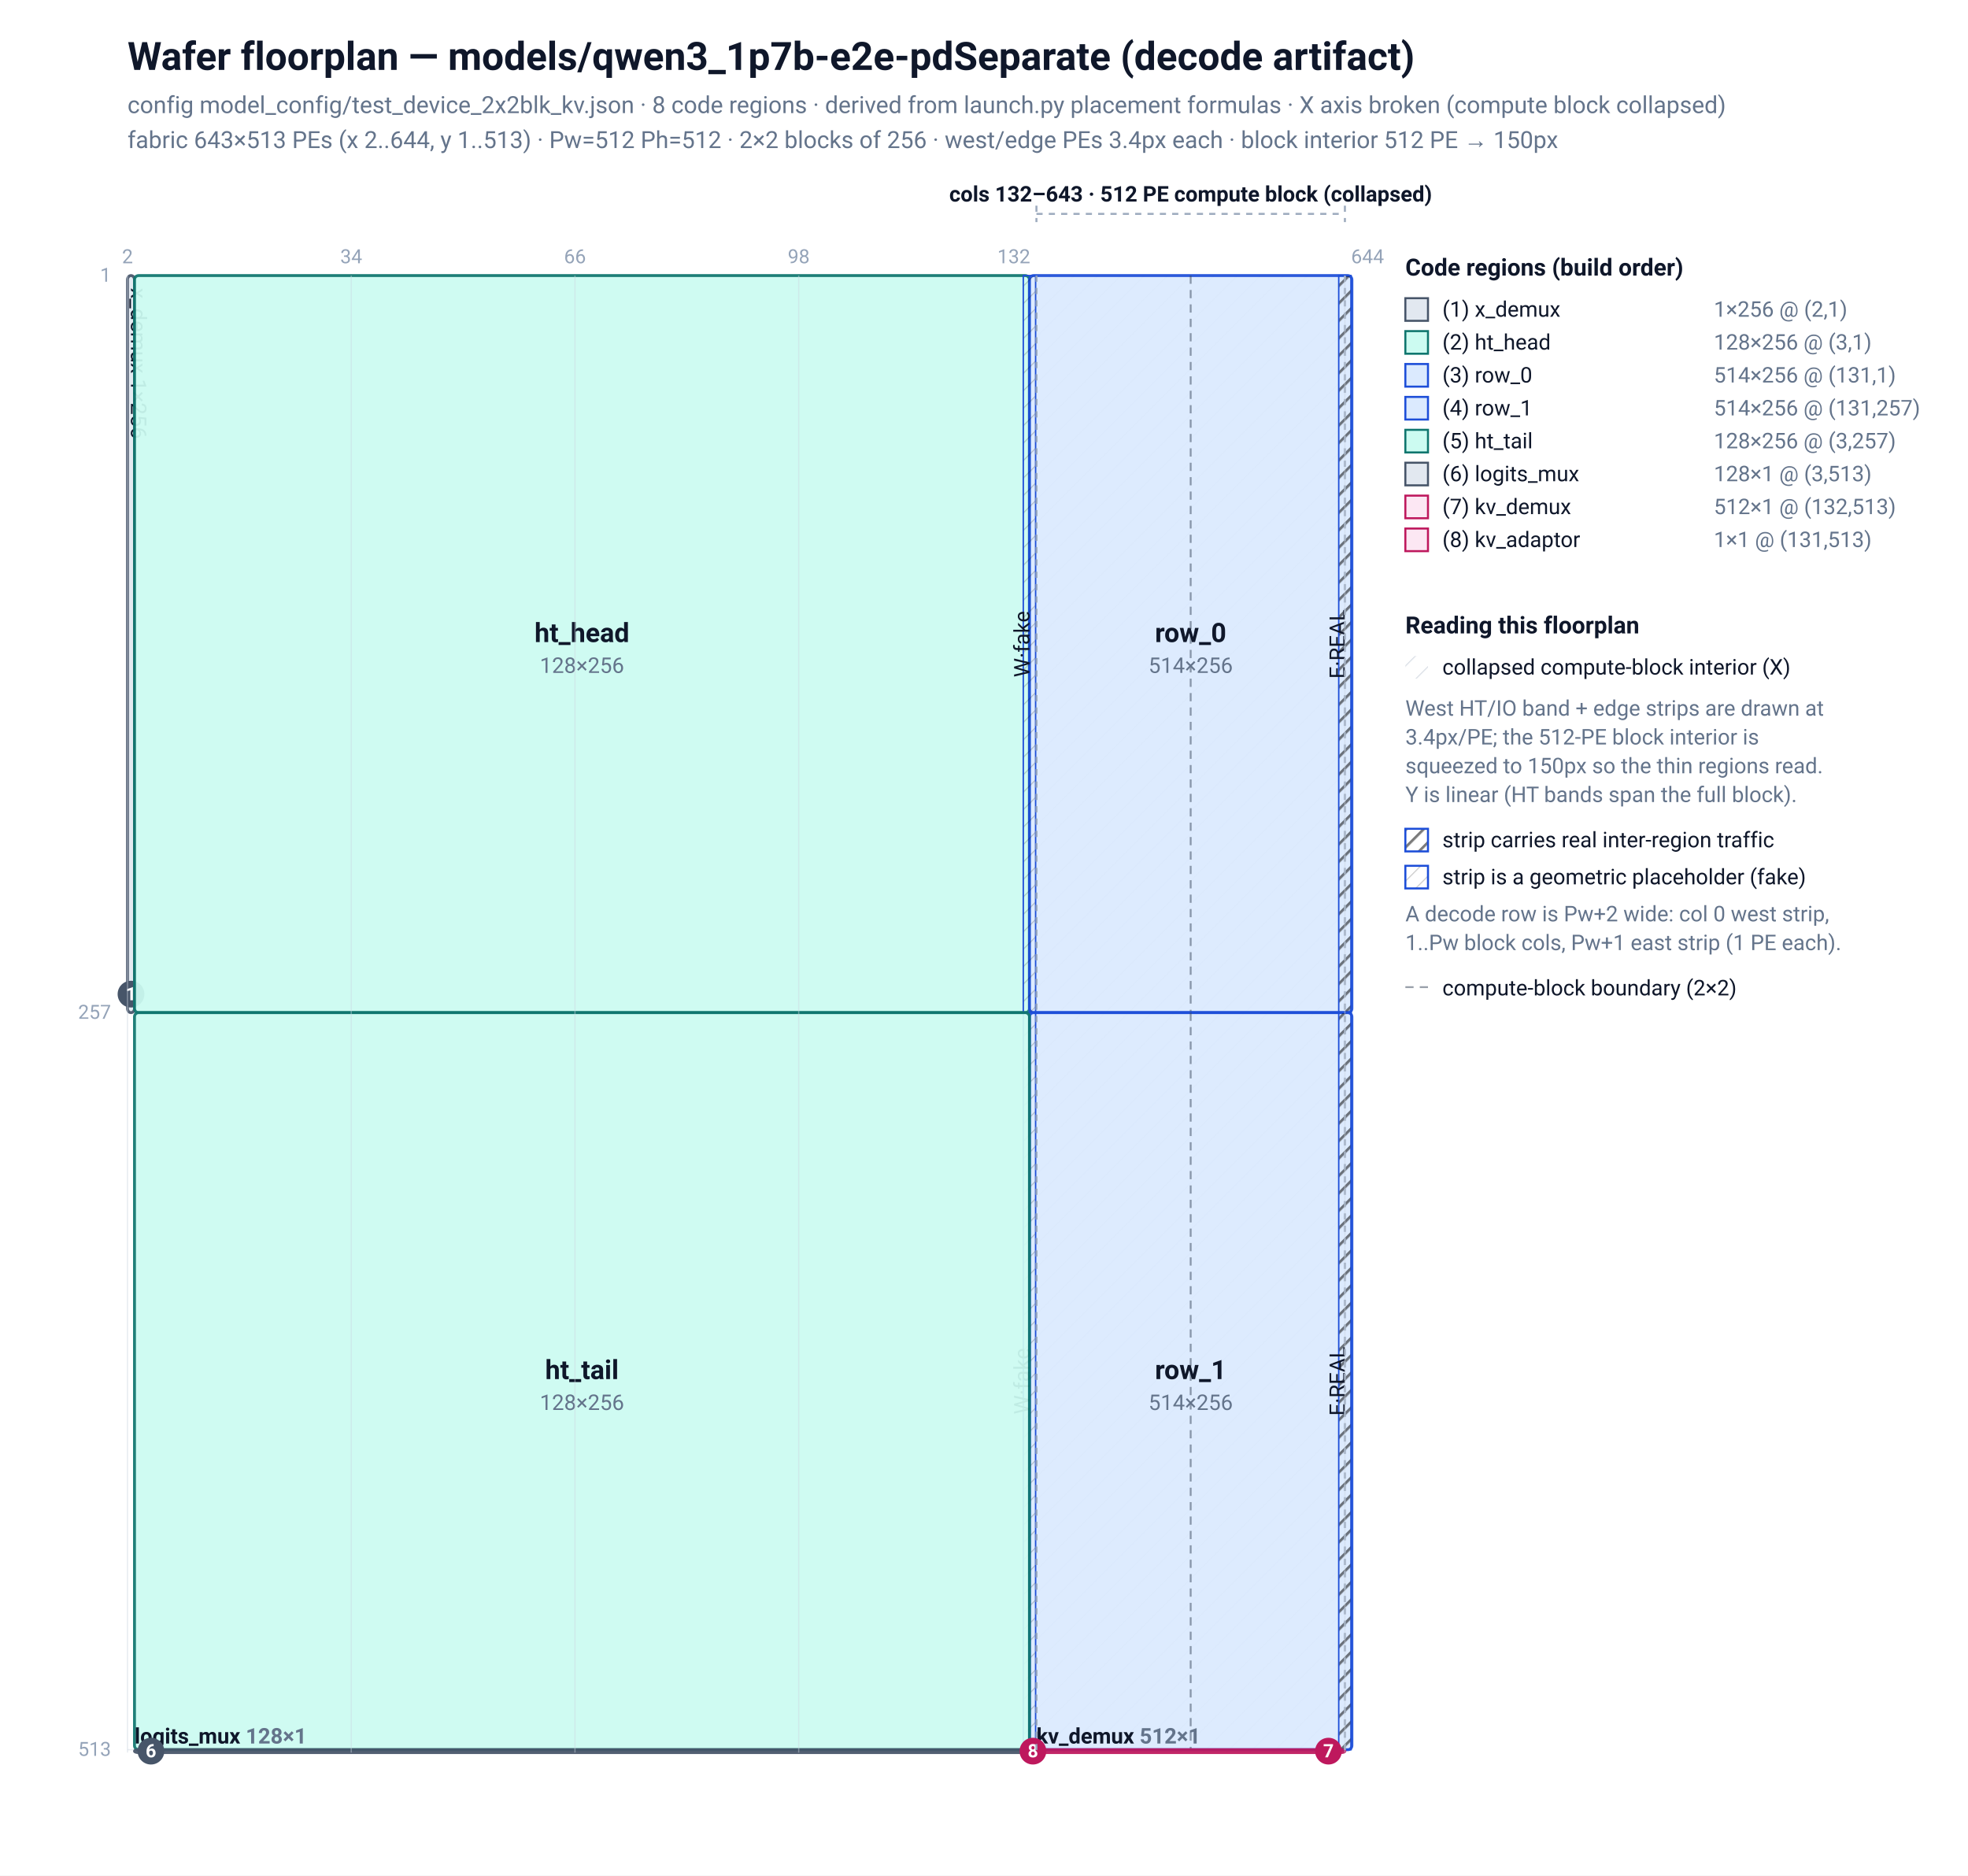
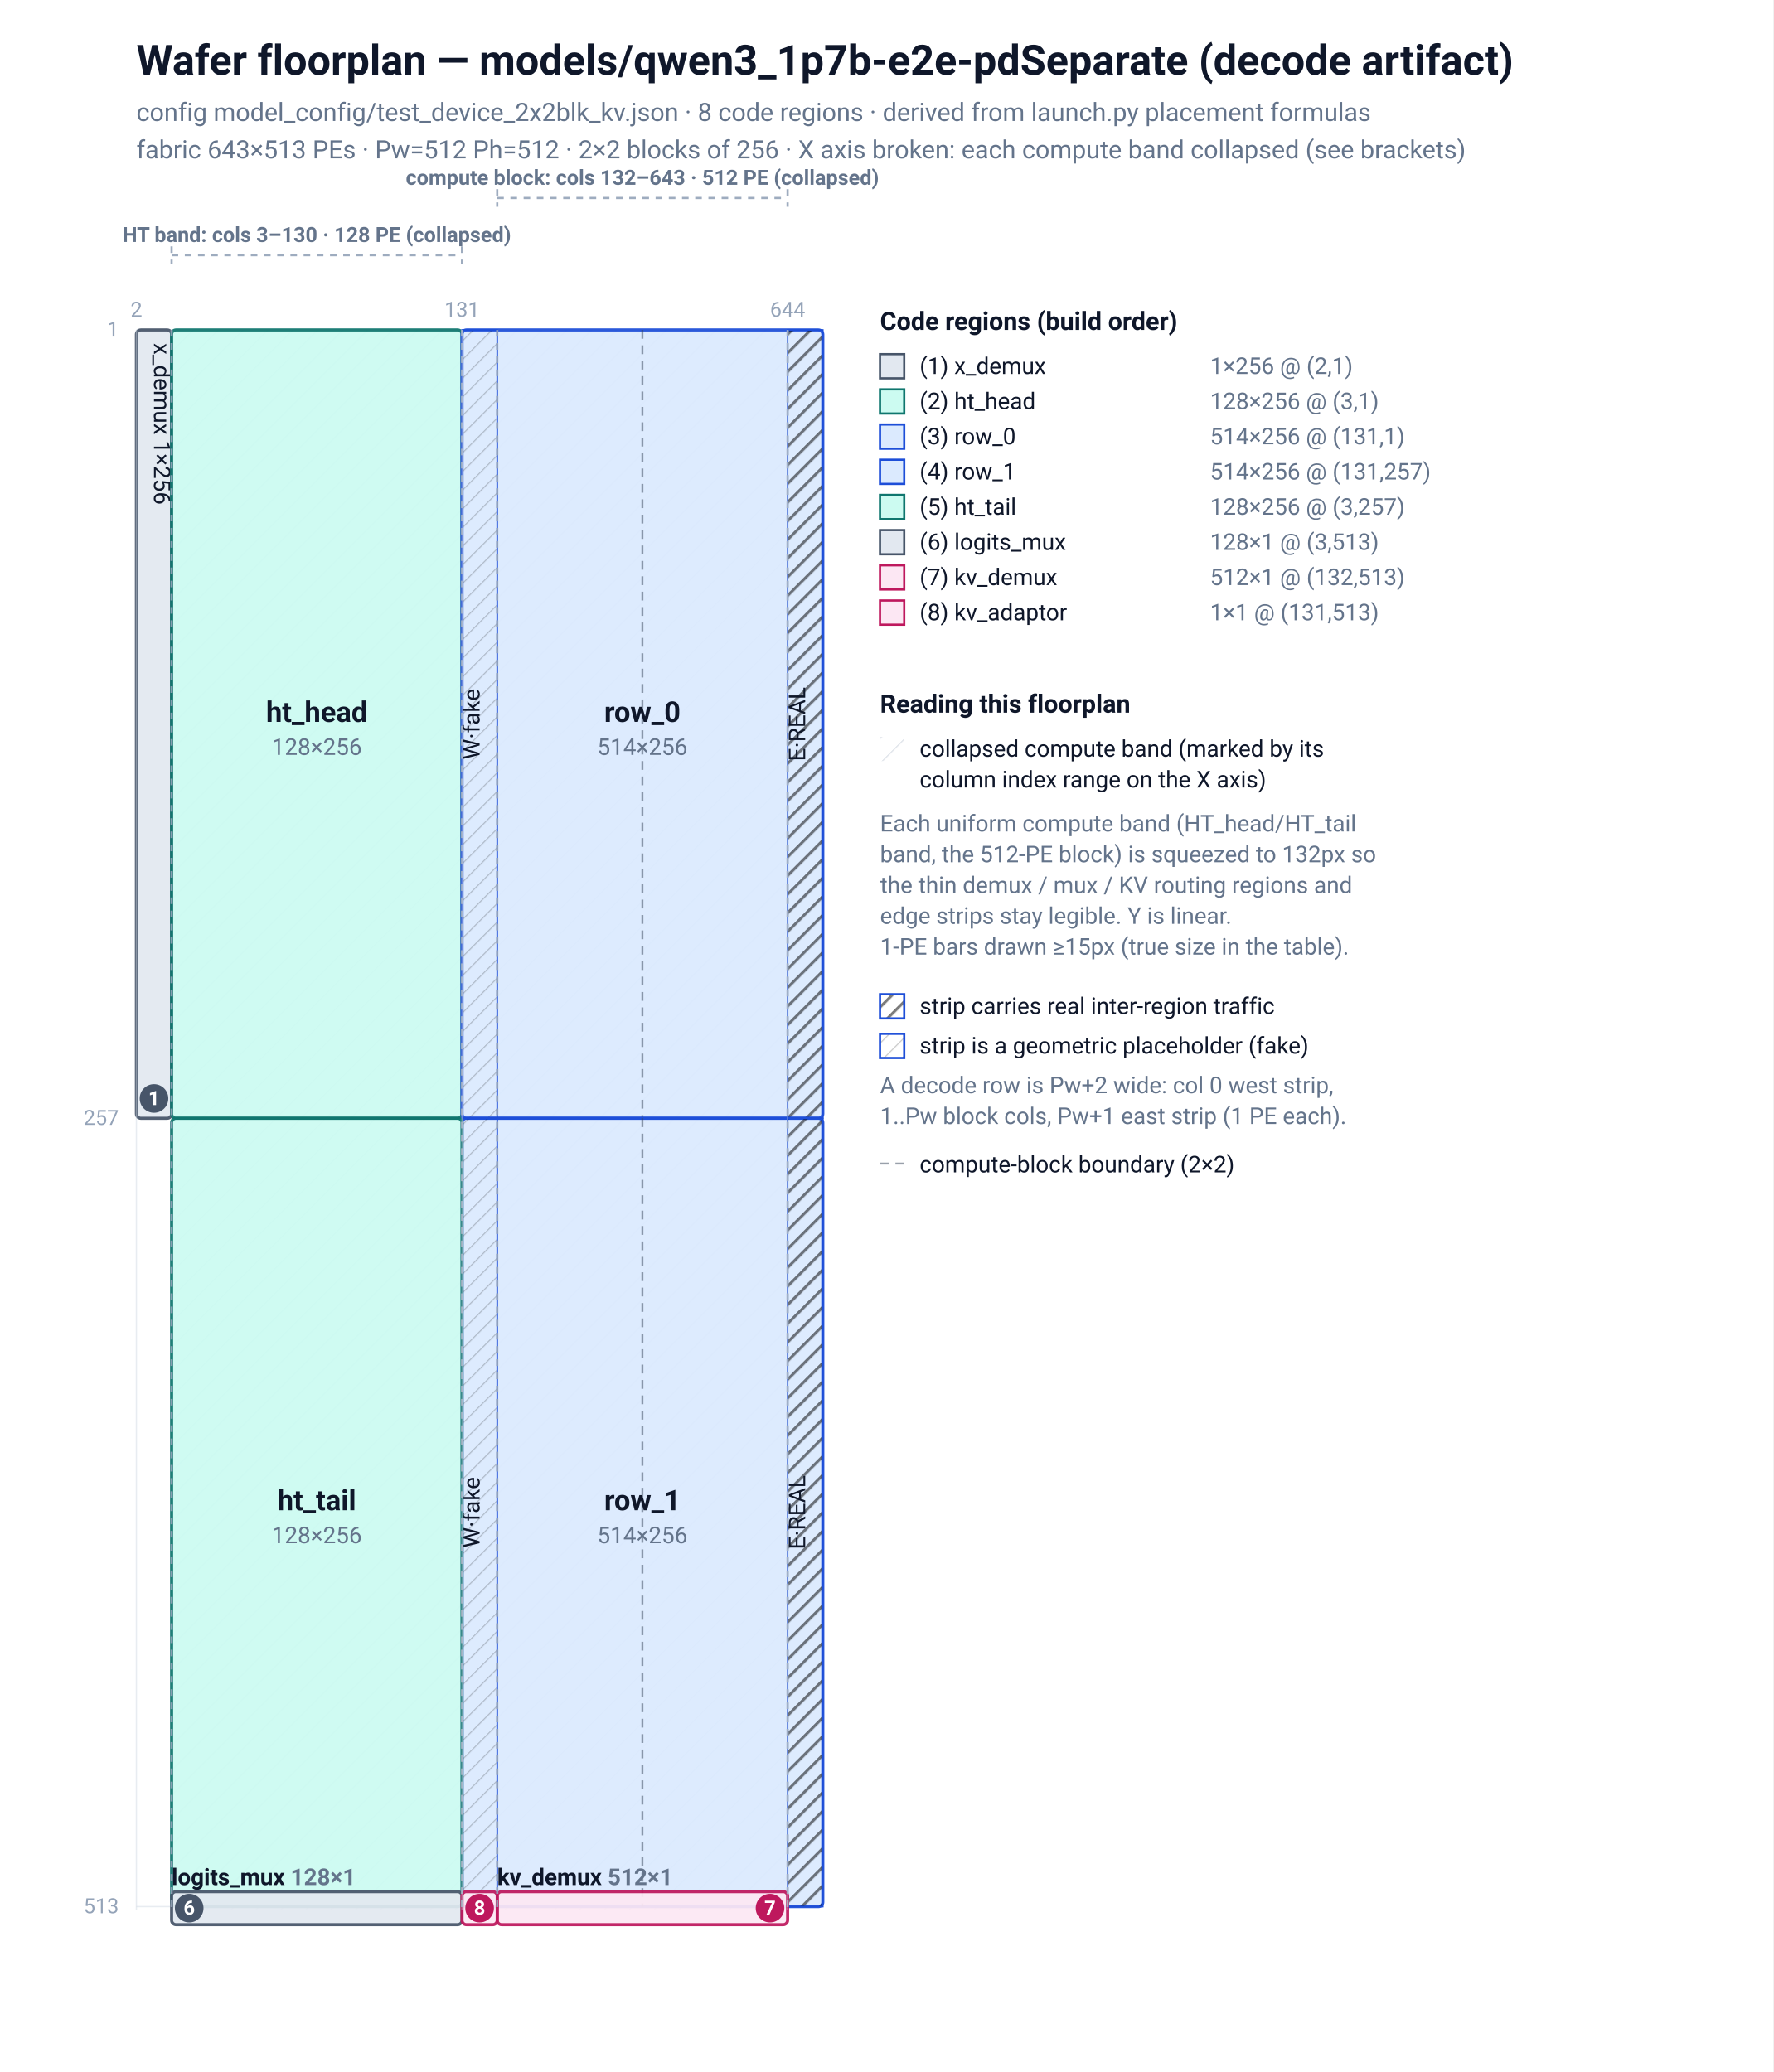
- <svg xmlns="http://www.w3.org/2000/svg" viewBox="0 0 957 912" width="957" height="912" font-family="ui-sans-serif,system-ui,Segoe UI,Roboto,Arial,sans-serif">
+ <svg xmlns="http://www.w3.org/2000/svg" viewBox="0 0 806 942" width="806" height="942" font-family="ui-sans-serif,system-ui,Segoe UI,Roboto,Arial,sans-serif">
  <defs>
    <pattern id="hatch" width="6" height="6" patternUnits="userSpaceOnUse" patternTransform="rotate(45)">
      <line x1="0" y1="0" x2="0" y2="6" stroke="currentColor" stroke-width="2.6" opacity=".5" />
    </pattern>
    <pattern id="hatchFake" width="6" height="6" patternUnits="userSpaceOnUse" patternTransform="rotate(45)">
      <line x1="0" y1="0" x2="0" y2="6" stroke="currentColor" stroke-width="1" opacity=".2" />
    </pattern>
    <pattern id="hatchZoom" width="8" height="8" patternUnits="userSpaceOnUse" patternTransform="rotate(45)">
-       <line x1="0" y1="0" x2="0" y2="8" stroke="#94a3b8" stroke-width="1" opacity=".35" />
+       <line x1="0" y1="0" x2="0" y2="8" stroke="#94a3b8" stroke-width="1" opacity=".3" />
    </pattern>
  </defs>
-   <style>:root{color-scheme:light dark}text{fill:#0f172a}.bg{fill:#fff}.sub{fill:#64748b}.rl{font-size:13px;font-weight:600}.rd{font-size:10.5px}.rdb{font-size:10.5px;font-weight:600}.ax{font-size:9.5px;fill:#94a3b8}.t1{font-size:19px;font-weight:700}.t2{font-size:11.5px}.bdg{font-size:9px;font-weight:700;fill:#fff}.grid{stroke:#cbd5e1;stroke-width:.6;opacity:.45}.brk{stroke:#94a3b8;stroke-width:1;stroke-dasharray:3 3;opacity:.9}.blk{stroke:#334155;stroke-dasharray:4 3;stroke-width:.9;fill:none;opacity:.5}@media (prefers-color-scheme:dark){text{fill:#e2e8f0}.bg{fill:#0b1120}.sub{fill:#94a3b8}.ax{fill:#64748b}.grid{stroke:#334155}.blk{stroke:#94a3b8}}</style>
-   <rect class="bg" width="957" height="912" />
+   <style>:root{color-scheme:light dark}text{fill:#0f172a}.bg{fill:#fff}.sub{fill:#64748b}.rl{font-size:13px;font-weight:600}.rd{font-size:10.5px}.rdb{font-size:10.5px;font-weight:600}.ax{font-size:9.5px;fill:#94a3b8}.t1{font-size:19px;font-weight:700}.t2{font-size:11.5px}.bk{font-size:9.5px;font-weight:600;fill:#64748b}.bdg{font-size:9px;font-weight:700;fill:#fff}.grid{stroke:#cbd5e1;stroke-width:.6;opacity:.45}.brk{stroke:#94a3b8;stroke-width:1;stroke-dasharray:3 3;opacity:.9}.blk{stroke:#334155;stroke-dasharray:4 3;stroke-width:.9;fill:none;opacity:.5}@media (prefers-color-scheme:dark){text{fill:#e2e8f0}.bg{fill:#0b1120}.sub{fill:#94a3b8}.ax{fill:#64748b}.bk{fill:#94a3b8}.grid{stroke:#334155}.blk{stroke:#94a3b8}}</style>
+   <rect class="bg" width="806" height="942" />
  <text class="t1" x="62" y="34">Wafer floorplan — models/qwen3_1p7b-e2e-pdSeparate (decode artifact)</text>
-   <text class="t2 sub" x="62" y="55">config model_config/test_device_2x2blk_kv.json · 8 code regions · derived from launch.py placement formulas · X axis broken (compute block collapsed)</text>
-   <text class="t2 sub" x="62" y="72">fabric 643×513 PEs (x 2..644, y 1..513) · Pw=512 Ph=512 · 2×2 blocks of 256 · west/edge PEs 3.4px each · block interior 512 PE → 150px</text>
-   <rect x="504.0" y="134.0" width="150.0" height="718.2" fill="url(#hatchZoom)" />
-   <line class="grid" x1="62.0" y1="134.0" x2="657.4" y2="134.0" />
-   <text class="ax" x="54.0" y="137.0" text-anchor="end">1</text>
-   <line class="grid" x1="62.0" y1="492.4" x2="657.4" y2="492.4" />
-   <text class="ax" x="54.0" y="495.4" text-anchor="end">257</text>
-   <line class="grid" x1="62.0" y1="850.8" x2="657.4" y2="850.8" />
-   <text class="ax" x="54.0" y="853.8" text-anchor="end">513</text>
-   <rect x="62.0" y="134.0" width="3.4" height="358.4" fill="#e2e8f0" stroke="#475569" stroke-width="1.4" rx="2" opacity=".93" />
-   <text class="rd" x="63.7" y="140.0" text-anchor="start" transform="rotate(90 63.7 140.0)" fill="#475569">x_demux 1×256</text>
-   <circle cx="63.7" cy="483.4" r="6.5" fill="#475569" />
-   <text class="bdg" x="63.7" y="486.4" text-anchor="middle">1</text>
-   <rect x="65.4" y="134.0" width="435.2" height="358.4" fill="#ccfbf1" stroke="#0f766e" stroke-width="1.4" rx="2" opacity=".93" />
-   <text class="rl" x="283.0" y="312.2" text-anchor="middle">ht_head</text>
-   <text class="rd sub" x="283.0" y="327.2" text-anchor="middle">128×256</text>
-   <rect x="500.6" y="134.0" width="156.8" height="358.4" fill="#dbeafe" stroke="#1d4ed8" stroke-width="1.4" rx="2" opacity=".93" />
-   <rect x="497.6" y="134.0" width="6.0" height="358.4" fill="url(#hatchFake)" stroke="#1d4ed8" stroke-width=".7" color="#1d4ed8" />
-   <text class="rd" x="500.6" y="313.2" text-anchor="middle" transform="rotate(-90 500.6 313.2)" fill="#1d4ed8">W·fake</text>
-   <rect x="651.0" y="134.0" width="6.0" height="358.4" fill="url(#hatch)" stroke="#1d4ed8" stroke-width=".7" color="#1d4ed8" />
-   <text class="rd" x="654.0" y="313.2" text-anchor="middle" transform="rotate(-90 654.0 313.2)" fill="#1d4ed8">E·REAL</text>
-   <line class="blk" x1="579.0" y1="134.0" x2="579.0" y2="492.4" />
-   <text class="rl" x="579.0" y="312.2" text-anchor="middle">row_0</text>
-   <text class="rd sub" x="579.0" y="327.2" text-anchor="middle">514×256</text>
-   <rect x="500.6" y="492.4" width="156.8" height="358.4" fill="#dbeafe" stroke="#1d4ed8" stroke-width="1.4" rx="2" opacity=".93" />
-   <rect x="497.6" y="492.4" width="6.0" height="358.4" fill="url(#hatchFake)" stroke="#1d4ed8" stroke-width=".7" color="#1d4ed8" />
-   <text class="rd" x="500.6" y="671.6" text-anchor="middle" transform="rotate(-90 500.6 671.6)" fill="#1d4ed8">W·fake</text>
-   <rect x="651.0" y="492.4" width="6.0" height="358.4" fill="url(#hatch)" stroke="#1d4ed8" stroke-width=".7" color="#1d4ed8" />
-   <text class="rd" x="654.0" y="671.6" text-anchor="middle" transform="rotate(-90 654.0 671.6)" fill="#1d4ed8">E·REAL</text>
-   <line class="blk" x1="579.0" y1="492.4" x2="579.0" y2="850.8" />
-   <text class="rl" x="579.0" y="670.6" text-anchor="middle">row_1</text>
-   <text class="rd sub" x="579.0" y="685.6" text-anchor="middle">514×256</text>
-   <rect x="65.4" y="492.4" width="435.2" height="358.4" fill="#ccfbf1" stroke="#0f766e" stroke-width="1.4" rx="2" opacity=".93" />
-   <text class="rl" x="283.0" y="670.6" text-anchor="middle">ht_tail</text>
-   <text class="rd sub" x="283.0" y="685.6" text-anchor="middle">128×256</text>
-   <rect x="65.4" y="850.8" width="435.2" height="1.4" fill="#e2e8f0" stroke="#475569" stroke-width="1.4" rx="2" opacity=".93" />
-   <text class="rdb" x="65.4" y="847.8">logits_mux <tspan class="rd sub">128×1</tspan>
+   <text class="t2 sub" x="62" y="55">config model_config/test_device_2x2blk_kv.json · 8 code regions · derived from launch.py placement formulas</text>
+   <text class="t2 sub" x="62" y="72">fabric 643×513 PEs · Pw=512 Ph=512 · 2×2 blocks of 256 · X axis broken: each compute band collapsed (see brackets)</text>
+   <rect x="78.0" y="150.0" width="132.0" height="718.2" fill="url(#hatchZoom)" />
+   <rect x="226.0" y="150.0" width="132.0" height="718.2" fill="url(#hatchZoom)" />
+   <line class="grid" x1="62.0" y1="150.0" x2="374.0" y2="150.0" />
+   <text class="ax" x="54.0" y="153.0" text-anchor="end">1</text>
+   <line class="grid" x1="62.0" y1="508.4" x2="374.0" y2="508.4" />
+   <text class="ax" x="54.0" y="511.4" text-anchor="end">257</text>
+   <line class="grid" x1="62.0" y1="866.8" x2="374.0" y2="866.8" />
+   <text class="ax" x="54.0" y="869.8" text-anchor="end">513</text>
+   <rect x="62.0" y="150.0" width="16.0" height="358.4" fill="#e2e8f0" stroke="#475569" stroke-width="1.4" rx="2" opacity=".93" />
+   <text class="rd" x="70.0" y="156.0" text-anchor="start" transform="rotate(90 70.0 156.0)" fill="#475569">x_demux 1×256</text>
+   <circle cx="70.0" cy="499.4" r="6.5" fill="#475569" />
+   <text class="bdg" x="70.0" y="502.4" text-anchor="middle">1</text>
+   <rect x="78.0" y="150.0" width="132.0" height="358.4" fill="#ccfbf1" stroke="#0f766e" stroke-width="1.4" rx="2" opacity=".93" />
+   <text class="rl" x="144.0" y="328.2" text-anchor="middle">ht_head</text>
+   <text class="rd sub" x="144.0" y="343.2" text-anchor="middle">128×256</text>
+   <rect x="210.0" y="150.0" width="164.0" height="358.4" fill="#dbeafe" stroke="#1d4ed8" stroke-width="1.4" rx="2" opacity=".93" />
+   <rect x="210.0" y="150.0" width="16.0" height="358.4" fill="url(#hatchFake)" stroke="#1d4ed8" stroke-width=".7" color="#1d4ed8" />
+   <text class="rd" x="218.0" y="329.2" text-anchor="middle" transform="rotate(-90 218.0 329.2)" fill="#1d4ed8">W·fake</text>
+   <rect x="358.0" y="150.0" width="16.0" height="358.4" fill="url(#hatch)" stroke="#1d4ed8" stroke-width=".7" color="#1d4ed8" />
+   <text class="rd" x="366.0" y="329.2" text-anchor="middle" transform="rotate(-90 366.0 329.2)" fill="#1d4ed8">E·REAL</text>
+   <line class="blk" x1="292.0" y1="150.0" x2="292.0" y2="508.4" />
+   <text class="rl" x="292.0" y="328.2" text-anchor="middle">row_0</text>
+   <text class="rd sub" x="292.0" y="343.2" text-anchor="middle">514×256</text>
+   <rect x="210.0" y="508.4" width="164.0" height="358.4" fill="#dbeafe" stroke="#1d4ed8" stroke-width="1.4" rx="2" opacity=".93" />
+   <rect x="210.0" y="508.4" width="16.0" height="358.4" fill="url(#hatchFake)" stroke="#1d4ed8" stroke-width=".7" color="#1d4ed8" />
+   <text class="rd" x="218.0" y="687.6" text-anchor="middle" transform="rotate(-90 218.0 687.6)" fill="#1d4ed8">W·fake</text>
+   <rect x="358.0" y="508.4" width="16.0" height="358.4" fill="url(#hatch)" stroke="#1d4ed8" stroke-width=".7" color="#1d4ed8" />
+   <text class="rd" x="366.0" y="687.6" text-anchor="middle" transform="rotate(-90 366.0 687.6)" fill="#1d4ed8">E·REAL</text>
+   <line class="blk" x1="292.0" y1="508.4" x2="292.0" y2="866.8" />
+   <text class="rl" x="292.0" y="686.6" text-anchor="middle">row_1</text>
+   <text class="rd sub" x="292.0" y="701.6" text-anchor="middle">514×256</text>
+   <rect x="78.0" y="508.4" width="132.0" height="358.4" fill="#ccfbf1" stroke="#0f766e" stroke-width="1.4" rx="2" opacity=".93" />
+   <text class="rl" x="144.0" y="686.6" text-anchor="middle">ht_tail</text>
+   <text class="rd sub" x="144.0" y="701.6" text-anchor="middle">128×256</text>
+   <rect x="78.0" y="860.0" width="132.0" height="15.0" fill="#e2e8f0" stroke="#475569" stroke-width="1.4" rx="2" opacity=".93" />
+   <text class="rdb" x="78.0" y="857.0">logits_mux <tspan class="rd sub">128×1</tspan>
  </text>
-   <circle cx="73.4" cy="851.5" r="6.5" fill="#475569" />
-   <text class="bdg" x="73.4" y="854.5" text-anchor="middle">6</text>
-   <rect x="504.0" y="850.8" width="150.0" height="1.4" fill="#fce7f3" stroke="#be185d" stroke-width="1.4" rx="2" opacity=".93" />
-   <text class="rdb" x="504.0" y="847.8">kv_demux <tspan class="rd sub">512×1</tspan>
+   <circle cx="86.0" cy="867.5" r="6.5" fill="#475569" />
+   <text class="bdg" x="86.0" y="870.5" text-anchor="middle">6</text>
+   <rect x="226.0" y="860.0" width="132.0" height="15.0" fill="#fce7f3" stroke="#be185d" stroke-width="1.4" rx="2" opacity=".93" />
+   <text class="rdb" x="226.0" y="857.0">kv_demux <tspan class="rd sub">512×1</tspan>
  </text>
-   <circle cx="646.0" cy="851.5" r="6.5" fill="#be185d" />
-   <text class="bdg" x="646.0" y="854.5" text-anchor="middle">7</text>
-   <rect x="500.6" y="850.8" width="3.4" height="1.4" fill="#fce7f3" stroke="#be185d" stroke-width="1.4" rx="2" opacity=".93" />
-   <circle cx="502.3" cy="851.5" r="6.5" fill="#be185d" />
-   <text class="bdg" x="502.3" y="854.5" text-anchor="middle">8</text>
-   <line class="grid" x1="62.0" y1="134.0" x2="62.0" y2="852.2" />
-   <text class="ax" x="62.0" y="128.0" text-anchor="middle">2</text>
-   <line class="grid" x1="170.8" y1="134.0" x2="170.8" y2="852.2" />
-   <text class="ax" x="170.8" y="128.0" text-anchor="middle">34</text>
-   <line class="grid" x1="279.6" y1="134.0" x2="279.6" y2="852.2" />
-   <text class="ax" x="279.6" y="128.0" text-anchor="middle">66</text>
-   <line class="grid" x1="388.4" y1="134.0" x2="388.4" y2="852.2" />
-   <text class="ax" x="388.4" y="128.0" text-anchor="middle">98</text>
-   <line class="brk" x1="504.0" y1="134.0" x2="504.0" y2="852.2" />
-   <line class="brk" x1="654.0" y1="134.0" x2="654.0" y2="852.2" />
-   <line class="brk" x1="504.0" y1="104.0" x2="654.0" y2="104.0" />
-   <line class="brk" x1="504.0" y1="100.0" x2="504.0" y2="108.0" />
-   <line class="brk" x1="654.0" y1="100.0" x2="654.0" y2="108.0" />
-   <text class="rdb" x="579.0" y="98.0" text-anchor="middle" fill="#64748b">cols 132–643 · 512 PE compute block (collapsed)</text>
-   <text class="ax" x="501.0" y="128.0" text-anchor="end">132</text>
-   <text class="ax" x="657.0" y="128.0" text-anchor="start">644</text>
-   <line class="grid" x1="654.0" y1="134.0" x2="654.0" y2="852.2" />
-   <text class="t2" x="683.4" y="134" font-weight="700">Code regions (build order)</text>
-   <rect x="683.4" y="145" width="11" height="11" fill="#e2e8f0" stroke="#475569" />
-   <text class="rd" x="701.4" y="154">(1) x_demux</text>
-   <text class="rd sub" x="833.4" y="154">1×256 @ (2,1)</text>
-   <rect x="683.4" y="161" width="11" height="11" fill="#ccfbf1" stroke="#0f766e" />
-   <text class="rd" x="701.4" y="170">(2) ht_head</text>
-   <text class="rd sub" x="833.4" y="170">128×256 @ (3,1)</text>
-   <rect x="683.4" y="177" width="11" height="11" fill="#dbeafe" stroke="#1d4ed8" />
-   <text class="rd" x="701.4" y="186">(3) row_0</text>
-   <text class="rd sub" x="833.4" y="186">514×256 @ (131,1)</text>
-   <rect x="683.4" y="193" width="11" height="11" fill="#dbeafe" stroke="#1d4ed8" />
-   <text class="rd" x="701.4" y="202">(4) row_1</text>
-   <text class="rd sub" x="833.4" y="202">514×256 @ (131,257)</text>
-   <rect x="683.4" y="209" width="11" height="11" fill="#ccfbf1" stroke="#0f766e" />
-   <text class="rd" x="701.4" y="218">(5) ht_tail</text>
-   <text class="rd sub" x="833.4" y="218">128×256 @ (3,257)</text>
-   <rect x="683.4" y="225" width="11" height="11" fill="#e2e8f0" stroke="#475569" />
-   <text class="rd" x="701.4" y="234">(6) logits_mux</text>
-   <text class="rd sub" x="833.4" y="234">128×1 @ (3,513)</text>
-   <rect x="683.4" y="241" width="11" height="11" fill="#fce7f3" stroke="#be185d" />
-   <text class="rd" x="701.4" y="250">(7) kv_demux</text>
-   <text class="rd sub" x="833.4" y="250">512×1 @ (132,513)</text>
-   <rect x="683.4" y="257" width="11" height="11" fill="#fce7f3" stroke="#be185d" />
-   <text class="rd" x="701.4" y="266">(8) kv_adaptor</text>
-   <text class="rd sub" x="833.4" y="266">1×1 @ (131,513)</text>
-   <text class="t2" x="683.4" y="308" font-weight="700">Reading this floorplan</text>
-   <rect x="683.4" y="319" width="11" height="11" fill="url(#hatchZoom)" />
-   <text class="rd" x="701.4" y="328">collapsed compute-block interior (X)</text>
-   <text class="rd sub" x="683.4" y="348">West HT/IO band + edge strips are drawn at</text>
-   <text class="rd sub" x="683.4" y="362">3.4px/PE; the 512-PE block interior is</text>
-   <text class="rd sub" x="683.4" y="376">squeezed to 150px so the thin regions read.</text>
-   <text class="rd sub" x="683.4" y="390">Y is linear (HT bands span the full block).</text>
-   <rect x="683.4" y="403" width="11" height="11" fill="url(#hatch)" stroke="#1d4ed8" color="#1d4ed8" />
-   <text class="rd" x="701.4" y="412">strip carries real inter-region traffic</text>
-   <rect x="683.4" y="421" width="11" height="11" fill="url(#hatchFake)" stroke="#1d4ed8" color="#1d4ed8" />
-   <text class="rd" x="701.4" y="430">strip is a geometric placeholder (fake)</text>
-   <text class="rd sub" x="683.4" y="448">A decode row is Pw+2 wide: col 0 west strip,</text>
-   <text class="rd sub" x="683.4" y="462">1..Pw block cols, Pw+1 east strip (1 PE each).</text>
-   <line class="blk" x1="683.4" y1="480" x2="694.4" y2="480" />
-   <text class="rd" x="701.4" y="484">compute-block boundary (2×2)</text>
+   <circle cx="350.0" cy="867.5" r="6.5" fill="#be185d" />
+   <text class="bdg" x="350.0" y="870.5" text-anchor="middle">7</text>
+   <rect x="210.0" y="860.0" width="16.0" height="15.0" fill="#fce7f3" stroke="#be185d" stroke-width="1.4" rx="2" opacity=".93" />
+   <circle cx="218.0" cy="867.5" r="6.5" fill="#be185d" />
+   <text class="bdg" x="218.0" y="870.5" text-anchor="middle">8</text>
+   <line class="brk" x1="78.0" y1="150.0" x2="78.0" y2="868.2" />
+   <line class="brk" x1="210.0" y1="150.0" x2="210.0" y2="868.2" />
+   <line class="brk" x1="78.0" y1="116.0" x2="210.0" y2="116.0" />
+   <line class="brk" x1="78.0" y1="112.0" x2="78.0" y2="120.0" />
+   <line class="brk" x1="210.0" y1="112.0" x2="210.0" y2="120.0" />
+   <text class="bk" x="144.0" y="110.0" text-anchor="middle">HT band: cols 3–130 · 128 PE (collapsed)</text>
+   <line class="brk" x1="226.0" y1="150.0" x2="226.0" y2="868.2" />
+   <line class="brk" x1="358.0" y1="150.0" x2="358.0" y2="868.2" />
+   <line class="brk" x1="226.0" y1="90.0" x2="358.0" y2="90.0" />
+   <line class="brk" x1="226.0" y1="86.0" x2="226.0" y2="94.0" />
+   <line class="brk" x1="358.0" y1="86.0" x2="358.0" y2="94.0" />
+   <text class="bk" x="292.0" y="84.0" text-anchor="middle">compute block: cols 132–643 · 512 PE (collapsed)</text>
+   <line class="grid" x1="62.0" y1="150.0" x2="62.0" y2="868.2" />
+   <text class="ax" x="62.0" y="144.0" text-anchor="middle">2</text>
+   <line class="grid" x1="210.0" y1="150.0" x2="210.0" y2="868.2" />
+   <text class="ax" x="210.0" y="144.0" text-anchor="middle">131</text>
+   <line class="grid" x1="358.0" y1="150.0" x2="358.0" y2="868.2" />
+   <text class="ax" x="358.0" y="144.0" text-anchor="middle">644</text>
+   <text class="t2" x="400.0" y="150" font-weight="700">Code regions (build order)</text>
+   <rect x="400.0" y="161" width="11" height="11" fill="#e2e8f0" stroke="#475569" />
+   <text class="rd" x="418.0" y="170">(1) x_demux</text>
+   <text class="rd sub" x="550.0" y="170">1×256 @ (2,1)</text>
+   <rect x="400.0" y="177" width="11" height="11" fill="#ccfbf1" stroke="#0f766e" />
+   <text class="rd" x="418.0" y="186">(2) ht_head</text>
+   <text class="rd sub" x="550.0" y="186">128×256 @ (3,1)</text>
+   <rect x="400.0" y="193" width="11" height="11" fill="#dbeafe" stroke="#1d4ed8" />
+   <text class="rd" x="418.0" y="202">(3) row_0</text>
+   <text class="rd sub" x="550.0" y="202">514×256 @ (131,1)</text>
+   <rect x="400.0" y="209" width="11" height="11" fill="#dbeafe" stroke="#1d4ed8" />
+   <text class="rd" x="418.0" y="218">(4) row_1</text>
+   <text class="rd sub" x="550.0" y="218">514×256 @ (131,257)</text>
+   <rect x="400.0" y="225" width="11" height="11" fill="#ccfbf1" stroke="#0f766e" />
+   <text class="rd" x="418.0" y="234">(5) ht_tail</text>
+   <text class="rd sub" x="550.0" y="234">128×256 @ (3,257)</text>
+   <rect x="400.0" y="241" width="11" height="11" fill="#e2e8f0" stroke="#475569" />
+   <text class="rd" x="418.0" y="250">(6) logits_mux</text>
+   <text class="rd sub" x="550.0" y="250">128×1 @ (3,513)</text>
+   <rect x="400.0" y="257" width="11" height="11" fill="#fce7f3" stroke="#be185d" />
+   <text class="rd" x="418.0" y="266">(7) kv_demux</text>
+   <text class="rd sub" x="550.0" y="266">512×1 @ (132,513)</text>
+   <rect x="400.0" y="273" width="11" height="11" fill="#fce7f3" stroke="#be185d" />
+   <text class="rd" x="418.0" y="282">(8) kv_adaptor</text>
+   <text class="rd sub" x="550.0" y="282">1×1 @ (131,513)</text>
+   <text class="t2" x="400.0" y="324" font-weight="700">Reading this floorplan</text>
+   <rect x="400.0" y="335" width="11" height="11" fill="url(#hatchZoom)" />
+   <text class="rd" x="418.0" y="344">collapsed compute band (marked by its</text>
+   <text class="rd" x="418.0" y="358">column index range on the X axis)</text>
+   <text class="rd sub" x="400.0" y="378">Each uniform compute band (HT_head/HT_tail</text>
+   <text class="rd sub" x="400.0" y="392">band, the 512-PE block) is squeezed to 132px so</text>
+   <text class="rd sub" x="400.0" y="406">the thin demux / mux / KV routing regions and</text>
+   <text class="rd sub" x="400.0" y="420">edge strips stay legible. Y is linear.</text>
+   <text class="rd sub" x="400.0" y="434">1-PE bars drawn ≥15px (true size in the table).</text>
+   <rect x="400.0" y="452" width="11" height="11" fill="url(#hatch)" stroke="#1d4ed8" color="#1d4ed8" />
+   <text class="rd" x="418.0" y="461">strip carries real inter-region traffic</text>
+   <rect x="400.0" y="470" width="11" height="11" fill="url(#hatchFake)" stroke="#1d4ed8" color="#1d4ed8" />
+   <text class="rd" x="418.0" y="479">strip is a geometric placeholder (fake)</text>
+   <text class="rd sub" x="400.0" y="497">A decode row is Pw+2 wide: col 0 west strip,</text>
+   <text class="rd sub" x="400.0" y="511">1..Pw block cols, Pw+1 east strip (1 PE each).</text>
+   <line class="blk" x1="400.0" y1="529" x2="411.0" y2="529" />
+   <text class="rd" x="418.0" y="533">compute-block boundary (2×2)</text>
</svg>
